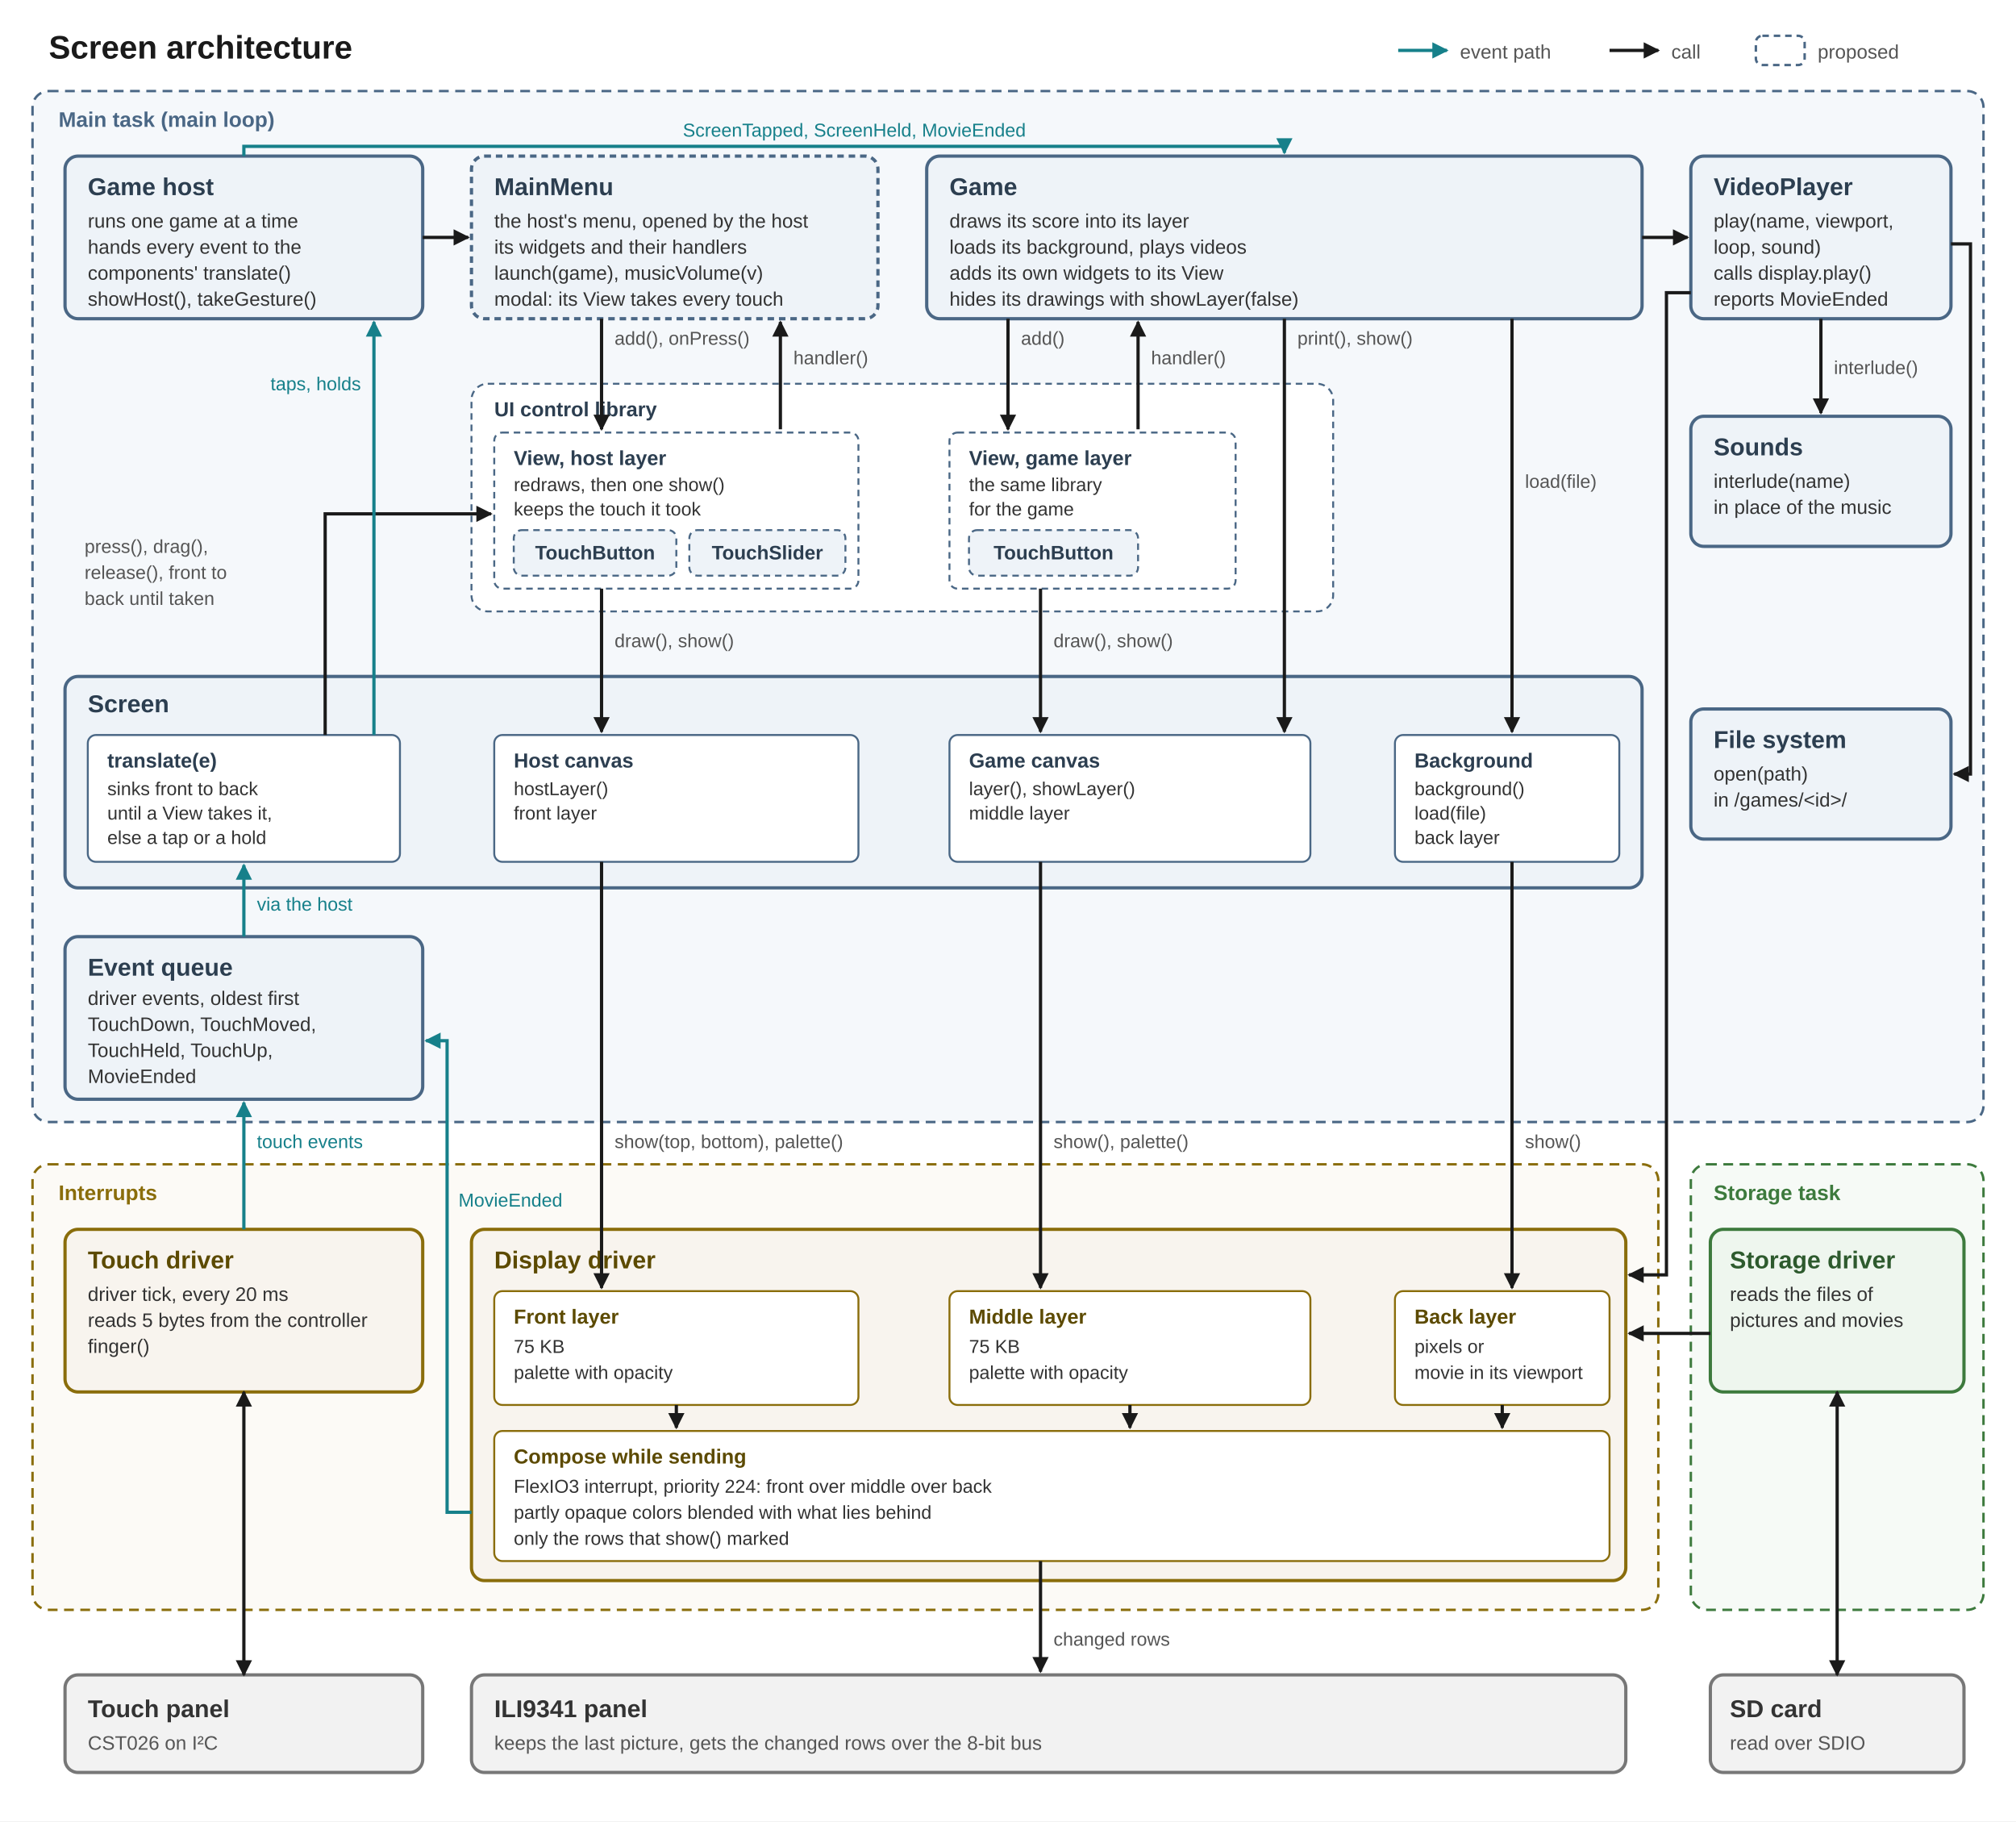
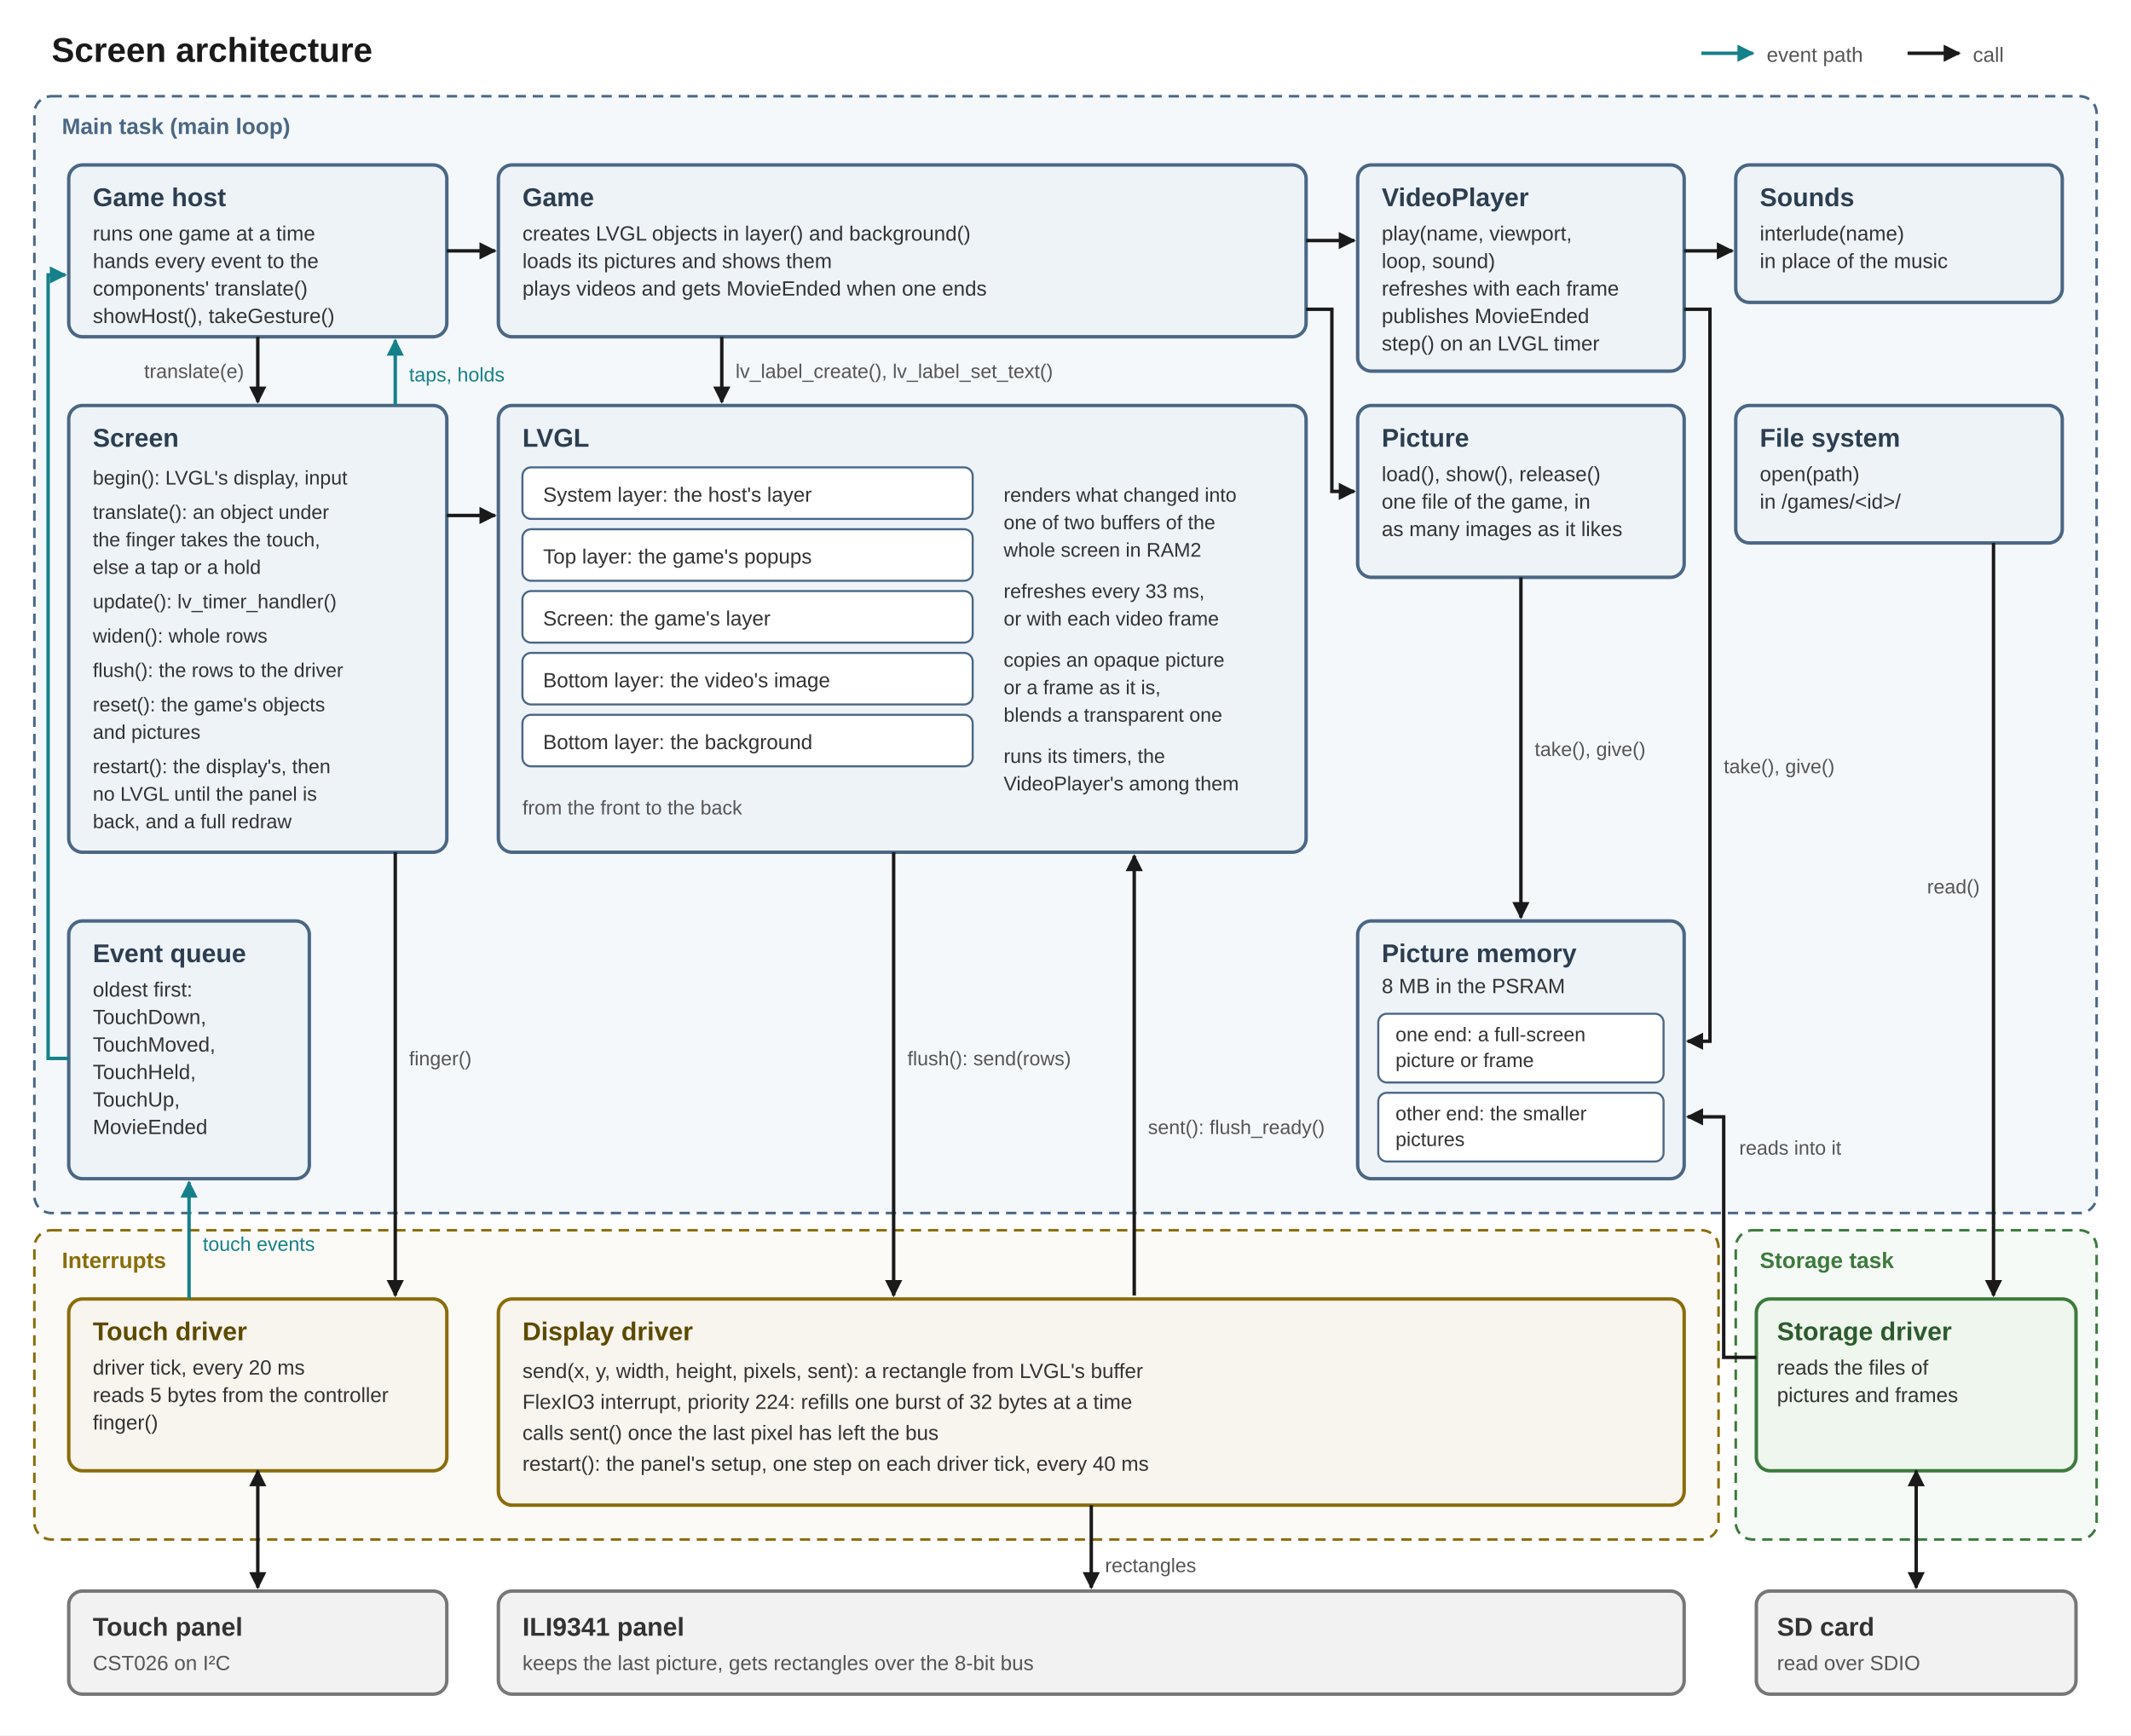
- <svg xmlns="http://www.w3.org/2000/svg" viewBox="0 0 1240 1120" font-family="Segoe UI, Arial, sans-serif">
+ <svg xmlns="http://www.w3.org/2000/svg" viewBox="0 0 1240 1010" font-family="Segoe UI, Arial, sans-serif">
  <defs>
    <marker id="ev" viewBox="0 0 10 10" refX="9" refY="5" markerWidth="5" markerHeight="5" orient="auto-start-reverse">
      <path d="M0 0 L10 5 L0 10 z" fill="#16808a" />
    </marker>
    <marker id="call" viewBox="0 0 10 10" refX="9" refY="5" markerWidth="5" markerHeight="5" orient="auto-start-reverse">
      <path d="M0 0 L10 5 L0 10 z" fill="#1a1a1a" />
    </marker>
  </defs>
-   <rect x="0" y="0" width="1240" height="1120" fill="#ffffff" />
+   <rect x="0" y="0" width="1240" height="1010" fill="#ffffff" />
  <text x="30" y="36" font-size="20" font-weight="700" fill="#1a1a1a">Screen architecture</text>
-   <line x1="860" y1="31" x2="890" y2="31" stroke="#16808a" stroke-width="2" marker-end="url(#ev)" />
-   <text x="898" y="36" font-size="12" fill="#555">event path</text>
-   <line x1="990" y1="31" x2="1020" y2="31" stroke="#1a1a1a" stroke-width="2" marker-end="url(#call)" />
-   <text x="1028" y="36" font-size="12" fill="#555">call</text>
-   <rect x="1080" y="22" width="30" height="18" rx="4" fill="#ffffff" stroke="#4a6785" stroke-width="1.5" stroke-dasharray="4 3" />
-   <text x="1118" y="36" font-size="12" fill="#555">proposed</text>
-   <rect x="20" y="56" width="1200" height="634" rx="10" fill="#f5f8fb" stroke="#4a6785" stroke-width="1.5" stroke-dasharray="6 4" />
+   <line x1="990" y1="31" x2="1020" y2="31" stroke="#16808a" stroke-width="2" marker-end="url(#ev)" />
+   <text x="1028" y="36" font-size="12" fill="#555">event path</text>
+   <line x1="1110" y1="31" x2="1140" y2="31" stroke="#1a1a1a" stroke-width="2" marker-end="url(#call)" />
+   <text x="1148" y="36" font-size="12" fill="#555">call</text>
+   <rect x="20" y="56" width="1200" height="650" rx="10" fill="#f5f8fb" stroke="#4a6785" stroke-width="1.5" stroke-dasharray="6 4" />
  <text x="36" y="78" font-size="13" font-weight="700" fill="#4a6785">Main task (main loop)</text>
  <rect x="40" y="96" width="220" height="100" rx="8" fill="#eef3f8" stroke="#4a6785" stroke-width="2" />
  <text x="54" y="120" font-size="15" font-weight="700" fill="#2c3e50">Game host</text>
  <text x="54" y="140" font-size="12" fill="#333">runs one game at a time</text>
  <text x="54" y="156" font-size="12" fill="#333">hands every event to the</text>
  <text x="54" y="172" font-size="12" fill="#333">components' translate()</text>
  <text x="54" y="188" font-size="12" fill="#333">showHost(), takeGesture()</text>
-   <rect x="290" y="96" width="250" height="100" rx="8" fill="#eef3f8" stroke="#4a6785" stroke-width="2" stroke-dasharray="4 3" />
-   <text x="304" y="120" font-size="15" font-weight="700" fill="#2c3e50">MainMenu</text>
-   <text x="304" y="140" font-size="12" fill="#333">the host's menu, opened by the host</text>
-   <text x="304" y="156" font-size="12" fill="#333">its widgets and their handlers</text>
-   <text x="304" y="172" font-size="12" fill="#333">launch(game), musicVolume(v)</text>
-   <text x="304" y="188" font-size="12" fill="#333">modal: its View takes every touch</text>
-   <rect x="570" y="96" width="440" height="100" rx="8" fill="#eef3f8" stroke="#4a6785" stroke-width="2" />
-   <text x="584" y="120" font-size="15" font-weight="700" fill="#2c3e50">Game</text>
-   <text x="584" y="140" font-size="12" fill="#333">draws its score into its layer</text>
-   <text x="584" y="156" font-size="12" fill="#333">loads its background, plays videos</text>
-   <text x="584" y="172" font-size="12" fill="#333">adds its own widgets to its View</text>
-   <text x="584" y="188" font-size="12" fill="#333">hides its drawings with showLayer(false)</text>
-   <rect x="1040" y="96" width="160" height="100" rx="8" fill="#eef3f8" stroke="#4a6785" stroke-width="2" />
-   <text x="1054" y="120" font-size="15" font-weight="700" fill="#2c3e50">VideoPlayer</text>
-   <text x="1054" y="140" font-size="12" fill="#333">play(name, viewport,</text>
-   <text x="1054" y="156" font-size="12" fill="#333">loop, sound)</text>
-   <text x="1054" y="172" font-size="12" fill="#333">calls display.play()</text>
-   <text x="1054" y="188" font-size="12" fill="#333">reports MovieEnded</text>
-   <rect x="290" y="236" width="530" height="140" rx="10" fill="#ffffff" stroke="#4a6785" stroke-width="1.2" stroke-dasharray="4 3" />
-   <text x="304" y="256" font-size="12.5" font-weight="700" fill="#2c3e50">UI control library</text>
-   <rect x="304" y="266" width="224" height="96" rx="5" fill="#ffffff" stroke="#4a6785" stroke-width="1.2" stroke-dasharray="4 3" />
-   <text x="316" y="286" font-size="12.5" font-weight="700" fill="#2c3e50">View, host layer</text>
-   <text x="316" y="302" font-size="11.5" fill="#333">redraws, then one show()</text>
-   <text x="316" y="317" font-size="11.5" fill="#333">keeps the touch it took</text>
-   <rect x="316" y="326" width="100" height="28" rx="5" fill="#eef3f8" stroke="#4a6785" stroke-width="1.2" stroke-dasharray="4 3" />
-   <text x="366" y="344" text-anchor="middle" font-size="12" font-weight="700" fill="#2c3e50">TouchButton</text>
-   <rect x="424" y="326" width="96" height="28" rx="5" fill="#eef3f8" stroke="#4a6785" stroke-width="1.2" stroke-dasharray="4 3" />
-   <text x="472" y="344" text-anchor="middle" font-size="12" font-weight="700" fill="#2c3e50">TouchSlider</text>
-   <rect x="584" y="266" width="176" height="96" rx="5" fill="#ffffff" stroke="#4a6785" stroke-width="1.2" stroke-dasharray="4 3" />
-   <text x="596" y="286" font-size="12.5" font-weight="700" fill="#2c3e50">View, game layer</text>
-   <text x="596" y="302" font-size="11.5" fill="#333">the same library</text>
-   <text x="596" y="317" font-size="11.5" fill="#333">for the game</text>
-   <rect x="596" y="326" width="104" height="28" rx="5" fill="#eef3f8" stroke="#4a6785" stroke-width="1.2" stroke-dasharray="4 3" />
-   <text x="648" y="344" text-anchor="middle" font-size="12" font-weight="700" fill="#2c3e50">TouchButton</text>
-   <rect x="1040" y="256" width="160" height="80" rx="8" fill="#eef3f8" stroke="#4a6785" stroke-width="2" />
-   <text x="1054" y="280" font-size="15" font-weight="700" fill="#2c3e50">Sounds</text>
-   <text x="1054" y="300" font-size="12" fill="#333">interlude(name)</text>
-   <text x="1054" y="316" font-size="12" fill="#333">in place of the music</text>
-   <rect x="40" y="416" width="970" height="130" rx="8" fill="#eef3f8" stroke="#4a6785" stroke-width="2" />
-   <text x="54" y="438" font-size="15" font-weight="700" fill="#2c3e50">Screen</text>
-   <rect x="54" y="452" width="192" height="78" rx="5" fill="#ffffff" stroke="#4a6785" stroke-width="1.2" />
-   <text x="66" y="472" font-size="12.5" font-weight="700" fill="#2c3e50">translate(e)</text>
-   <text x="66" y="489" font-size="11.5" fill="#333">sinks front to back</text>
-   <text x="66" y="504" font-size="11.5" fill="#333">until a View takes it,</text>
-   <text x="66" y="519" font-size="11.5" fill="#333">else a tap or a hold</text>
-   <rect x="304" y="452" width="224" height="78" rx="5" fill="#ffffff" stroke="#4a6785" stroke-width="1.2" />
-   <text x="316" y="472" font-size="12.5" font-weight="700" fill="#2c3e50">Host canvas</text>
-   <text x="316" y="489" font-size="11.5" fill="#333">hostLayer()</text>
-   <text x="316" y="504" font-size="11.5" fill="#333">front layer</text>
-   <rect x="584" y="452" width="222" height="78" rx="5" fill="#ffffff" stroke="#4a6785" stroke-width="1.2" />
-   <text x="596" y="472" font-size="12.5" font-weight="700" fill="#2c3e50">Game canvas</text>
-   <text x="596" y="489" font-size="11.5" fill="#333">layer(), showLayer()</text>
-   <text x="596" y="504" font-size="11.5" fill="#333">middle layer</text>
-   <rect x="858" y="452" width="138" height="78" rx="5" fill="#ffffff" stroke="#4a6785" stroke-width="1.2" />
-   <text x="870" y="472" font-size="12.5" font-weight="700" fill="#2c3e50">Background</text>
-   <text x="870" y="489" font-size="11.5" fill="#333">background()</text>
-   <text x="870" y="504" font-size="11.5" fill="#333">load(file)</text>
-   <text x="870" y="519" font-size="11.5" fill="#333">back layer</text>
-   <rect x="1040" y="436" width="160" height="80" rx="8" fill="#eef3f8" stroke="#4a6785" stroke-width="2" />
-   <text x="1054" y="460" font-size="15" font-weight="700" fill="#2c3e50">File system</text>
-   <text x="1054" y="480" font-size="12" fill="#333">open(path)</text>
-   <text x="1054" y="496" font-size="12" fill="#333">in /games/&lt;id&gt;/</text>
-   <rect x="40" y="576" width="220" height="100" rx="8" fill="#eef3f8" stroke="#4a6785" stroke-width="2" />
-   <text x="54" y="600" font-size="15" font-weight="700" fill="#2c3e50">Event queue</text>
-   <text x="54" y="618" font-size="12" fill="#333">driver events, oldest first</text>
-   <text x="54" y="634" font-size="12" fill="#333">TouchDown, TouchMoved,</text>
-   <text x="54" y="650" font-size="12" fill="#333">TouchHeld, TouchUp,</text>
-   <text x="54" y="666" font-size="12" fill="#333">MovieEnded</text>
-   <rect x="20" y="716" width="1000" height="274" rx="10" fill="#fcfaf6" stroke="#8a6d0b" stroke-width="1.5" stroke-dasharray="6 4" />
+   <rect x="290" y="96" width="470" height="100" rx="8" fill="#eef3f8" stroke="#4a6785" stroke-width="2" />
+   <text x="304" y="120" font-size="15" font-weight="700" fill="#2c3e50">Game</text>
+   <text x="304" y="140" font-size="12" fill="#333">creates LVGL objects in layer() and background()</text>
+   <text x="304" y="156" font-size="12" fill="#333">loads its pictures and shows them</text>
+   <text x="304" y="172" font-size="12" fill="#333">plays videos and gets MovieEnded when one ends</text>
+   <rect x="790" y="96" width="190" height="120" rx="8" fill="#eef3f8" stroke="#4a6785" stroke-width="2" />
+   <text x="804" y="120" font-size="15" font-weight="700" fill="#2c3e50">VideoPlayer</text>
+   <text x="804" y="140" font-size="12" fill="#333">play(name, viewport,</text>
+   <text x="804" y="156" font-size="12" fill="#333">loop, sound)</text>
+   <text x="804" y="172" font-size="12" fill="#333">refreshes with each frame</text>
+   <text x="804" y="188" font-size="12" fill="#333">publishes MovieEnded</text>
+   <text x="804" y="204" font-size="12" fill="#333">step() on an LVGL timer</text>
+   <rect x="1010" y="96" width="190" height="80" rx="8" fill="#eef3f8" stroke="#4a6785" stroke-width="2" />
+   <text x="1024" y="120" font-size="15" font-weight="700" fill="#2c3e50">Sounds</text>
+   <text x="1024" y="140" font-size="12" fill="#333">interlude(name)</text>
+   <text x="1024" y="156" font-size="12" fill="#333">in place of the music</text>
+   <rect x="40" y="236" width="220" height="260" rx="8" fill="#eef3f8" stroke="#4a6785" stroke-width="2" />
+   <text x="54" y="260" font-size="15" font-weight="700" fill="#2c3e50">Screen</text>
+   <text x="54" y="282" font-size="11.5" fill="#333">begin(): LVGL's display, input</text>
+   <text x="54" y="302" font-size="11.5" fill="#333">translate(): an object under</text>
+   <text x="54" y="318" font-size="11.5" fill="#333">the finger takes the touch,</text>
+   <text x="54" y="334" font-size="11.5" fill="#333">else a tap or a hold</text>
+   <text x="54" y="354" font-size="11.5" fill="#333">update(): lv_timer_handler()</text>
+   <text x="54" y="374" font-size="11.5" fill="#333">widen(): whole rows</text>
+   <text x="54" y="394" font-size="11.5" fill="#333">flush(): the rows to the driver</text>
+   <text x="54" y="414" font-size="11.5" fill="#333">reset(): the game's objects</text>
+   <text x="54" y="430" font-size="11.5" fill="#333">and pictures</text>
+   <text x="54" y="450" font-size="11.5" fill="#333">restart(): the display's, then</text>
+   <text x="54" y="466" font-size="11.5" fill="#333">no LVGL until the panel is</text>
+   <text x="54" y="482" font-size="11.5" fill="#333">back, and a full redraw</text>
+   <rect x="290" y="236" width="470" height="260" rx="8" fill="#eef3f8" stroke="#4a6785" stroke-width="2" />
+   <text x="304" y="260" font-size="15" font-weight="700" fill="#2c3e50">LVGL</text>
+   <rect x="304" y="272" width="262" height="30" rx="5" fill="#ffffff" stroke="#4a6785" stroke-width="1.2" />
+   <text x="316" y="292" font-size="12" fill="#333">System layer: the host's layer</text>
+   <rect x="304" y="308" width="262" height="30" rx="5" fill="#ffffff" stroke="#4a6785" stroke-width="1.2" />
+   <text x="316" y="328" font-size="12" fill="#333">Top layer: the game's popups</text>
+   <rect x="304" y="344" width="262" height="30" rx="5" fill="#ffffff" stroke="#4a6785" stroke-width="1.2" />
+   <text x="316" y="364" font-size="12" fill="#333">Screen: the game's layer</text>
+   <rect x="304" y="380" width="262" height="30" rx="5" fill="#ffffff" stroke="#4a6785" stroke-width="1.2" />
+   <text x="316" y="400" font-size="12" fill="#333">Bottom layer: the video's image</text>
+   <rect x="304" y="416" width="262" height="30" rx="5" fill="#ffffff" stroke="#4a6785" stroke-width="1.2" />
+   <text x="316" y="436" font-size="12" fill="#333">Bottom layer: the background</text>
+   <text x="304" y="474" font-size="11.5" fill="#555">from the front to the back</text>
+   <text x="584" y="292" font-size="11.5" fill="#333">renders what changed into</text>
+   <text x="584" y="308" font-size="11.5" fill="#333">one of two buffers of the</text>
+   <text x="584" y="324" font-size="11.5" fill="#333">whole screen in RAM2</text>
+   <text x="584" y="348" font-size="11.5" fill="#333" data-fig="t_refr">refreshes every 33 ms,</text>
+   <text x="584" y="364" font-size="11.5" fill="#333">or with each video frame</text>
+   <text x="584" y="388" font-size="11.5" fill="#333">copies an opaque picture</text>
+   <text x="584" y="404" font-size="11.5" fill="#333">or a frame as it is,</text>
+   <text x="584" y="420" font-size="11.5" fill="#333">blends a transparent one</text>
+   <text x="584" y="444" font-size="11.5" fill="#333">runs its timers, the</text>
+   <text x="584" y="460" font-size="11.5" fill="#333">VideoPlayer's among them</text>
+   <rect x="790" y="236" width="190" height="100" rx="8" fill="#eef3f8" stroke="#4a6785" stroke-width="2" />
+   <text x="804" y="260" font-size="15" font-weight="700" fill="#2c3e50">Picture</text>
+   <text x="804" y="280" font-size="12" fill="#333">load(), show(), release()</text>
+   <text x="804" y="296" font-size="12" fill="#333">one file of the game, in</text>
+   <text x="804" y="312" font-size="12" fill="#333">as many images as it likes</text>
+   <rect x="1010" y="236" width="190" height="80" rx="8" fill="#eef3f8" stroke="#4a6785" stroke-width="2" />
+   <text x="1024" y="260" font-size="15" font-weight="700" fill="#2c3e50">File system</text>
+   <text x="1024" y="280" font-size="12" fill="#333">open(path)</text>
+   <text x="1024" y="296" font-size="12" fill="#333">in /games/&lt;id&gt;/</text>
+   <rect x="40" y="536" width="140" height="150" rx="8" fill="#eef3f8" stroke="#4a6785" stroke-width="2" />
+   <text x="54" y="560" font-size="15" font-weight="700" fill="#2c3e50">Event queue</text>
+   <text x="54" y="580" font-size="12" fill="#333">oldest first:</text>
+   <text x="54" y="596" font-size="12" fill="#333">TouchDown,</text>
+   <text x="54" y="612" font-size="12" fill="#333">TouchMoved,</text>
+   <text x="54" y="628" font-size="12" fill="#333">TouchHeld,</text>
+   <text x="54" y="644" font-size="12" fill="#333">TouchUp,</text>
+   <text x="54" y="660" font-size="12" fill="#333">MovieEnded</text>
+   <rect x="790" y="536" width="190" height="150" rx="8" fill="#eef3f8" stroke="#4a6785" stroke-width="2" />
+   <text x="804" y="560" font-size="15" font-weight="700" fill="#2c3e50">Picture memory</text>
+   <text x="804" y="578" font-size="12" fill="#333" data-fig="b_pictures">8 MB in the PSRAM</text>
+   <rect x="802" y="590" width="166" height="40" rx="5" fill="#ffffff" stroke="#4a6785" stroke-width="1.2" />
+   <text x="812" y="606" font-size="11.5" fill="#333">one end: a full-screen</text>
+   <text x="812" y="621" font-size="11.5" fill="#333">picture or frame</text>
+   <rect x="802" y="636" width="166" height="40" rx="5" fill="#ffffff" stroke="#4a6785" stroke-width="1.2" />
+   <text x="812" y="652" font-size="11.5" fill="#333">other end: the smaller</text>
+   <text x="812" y="667" font-size="11.5" fill="#333">pictures</text>
+   <rect x="20" y="716" width="980" height="180" rx="10" fill="#fcfaf6" stroke="#8a6d0b" stroke-width="1.5" stroke-dasharray="6 4" />
  <text x="36" y="738" font-size="13" font-weight="700" fill="#8a6d0b">Interrupts</text>
  <rect x="40" y="756" width="220" height="100" rx="8" fill="#f8f4ee" stroke="#8a6d0b" stroke-width="2" />
  <text x="54" y="780" font-size="15" font-weight="700" fill="#5c4a00">Touch driver</text>
  <text x="54" y="800" font-size="12" fill="#333" data-fig="t_ttick">driver tick, every 20 ms</text>
  <text x="54" y="816" font-size="12" fill="#333" data-fig="n_touch_data">reads 5 bytes from the controller</text>
  <text x="54" y="832" font-size="12" fill="#333">finger()</text>
-   <rect x="290" y="756" width="710" height="216" rx="8" fill="#f8f4ee" stroke="#8a6d0b" stroke-width="2" />
+   <rect x="290" y="756" width="690" height="120" rx="8" fill="#f8f4ee" stroke="#8a6d0b" stroke-width="2" />
  <text x="304" y="780" font-size="15" font-weight="700" fill="#5c4a00">Display driver</text>
-   <rect x="304" y="794" width="224" height="70" rx="5" fill="#ffffff" stroke="#8a6d0b" stroke-width="1.2" />
-   <text x="316" y="814" font-size="12.5" font-weight="700" fill="#5c4a00">Front layer</text>
-   <text x="316" y="832" font-size="11.5" fill="#333" data-fig="b_layer">75 KB</text>
-   <text x="316" y="848" font-size="11.5" fill="#333">palette with opacity</text>
-   <rect x="584" y="794" width="222" height="70" rx="5" fill="#ffffff" stroke="#8a6d0b" stroke-width="1.2" />
-   <text x="596" y="814" font-size="12.5" font-weight="700" fill="#5c4a00">Middle layer</text>
-   <text x="596" y="832" font-size="11.5" fill="#333" data-fig="b_layer">75 KB</text>
-   <text x="596" y="848" font-size="11.5" fill="#333">palette with opacity</text>
-   <rect x="858" y="794" width="132" height="70" rx="5" fill="#ffffff" stroke="#8a6d0b" stroke-width="1.2" />
-   <text x="870" y="814" font-size="12.5" font-weight="700" fill="#5c4a00">Back layer</text>
-   <text x="870" y="832" font-size="11.5" fill="#333">pixels or</text>
-   <text x="870" y="848" font-size="11.5" fill="#333">movie in its viewport</text>
-   <rect x="304" y="880" width="686" height="80" rx="5" fill="#ffffff" stroke="#8a6d0b" stroke-width="1.2" />
-   <text x="316" y="900" font-size="12.5" font-weight="700" fill="#5c4a00">Compose while sending</text>
-   <text x="316" y="918" font-size="11.5" fill="#333">FlexIO3 interrupt, priority 224: front over middle over back</text>
-   <text x="316" y="934" font-size="11.5" fill="#333">partly opaque colors blended with what lies behind</text>
-   <text x="316" y="950" font-size="11.5" fill="#333">only the rows that show() marked</text>
-   <rect x="1040" y="716" width="180" height="274" rx="10" fill="#f6faf6" stroke="#3d7a3d" stroke-width="1.5" stroke-dasharray="6 4" />
-   <text x="1054" y="738" font-size="13" font-weight="700" fill="#3d7a3d">Storage task</text>
-   <rect x="1052" y="756" width="156" height="100" rx="8" fill="#eef6ee" stroke="#3d7a3d" stroke-width="2" />
-   <text x="1064" y="780" font-size="15" font-weight="700" fill="#2d5a2d">Storage driver</text>
-   <text x="1064" y="800" font-size="12" fill="#333">reads the files of</text>
-   <text x="1064" y="816" font-size="12" fill="#333">pictures and movies</text>
-   <rect x="40" y="1030" width="220" height="60" rx="8" fill="#f2f2f2" stroke="#777" stroke-width="2" />
-   <text x="54" y="1056" font-size="15" font-weight="700" fill="#333">Touch panel</text>
-   <text x="54" y="1076" font-size="12" fill="#555">CST026 on I²C</text>
-   <rect x="290" y="1030" width="710" height="60" rx="8" fill="#f2f2f2" stroke="#777" stroke-width="2" />
-   <text x="304" y="1056" font-size="15" font-weight="700" fill="#333">ILI9341 panel</text>
-   <text x="304" y="1076" font-size="12" fill="#555">keeps the last picture, gets the changed rows over the 8-bit bus</text>
-   <rect x="1052" y="1030" width="156" height="60" rx="8" fill="#f2f2f2" stroke="#777" stroke-width="2" />
-   <text x="1064" y="1056" font-size="15" font-weight="700" fill="#333">SD card</text>
-   <text x="1064" y="1076" font-size="12" fill="#555">read over SDIO</text>
+   <text x="304" y="802" font-size="12" fill="#333">send(x, y, width, height, pixels, sent): a rectangle from LVGL's buffer</text>
+   <text x="304" y="820" font-size="12" fill="#333" data-fig="n_burst">FlexIO3 interrupt, priority 224: refills one burst of 32 bytes at a time</text>
+   <text x="304" y="838" font-size="12" fill="#333">calls sent() once the last pixel has left the bus</text>
+   <text x="304" y="856" font-size="12" fill="#333" data-fig="t_dtick">restart(): the panel's setup, one step on each driver tick, every 40 ms</text>
+   <rect x="1010" y="716" width="210" height="180" rx="10" fill="#f6faf6" stroke="#3d7a3d" stroke-width="1.5" stroke-dasharray="6 4" />
+   <text x="1024" y="738" font-size="13" font-weight="700" fill="#3d7a3d">Storage task</text>
+   <rect x="1022" y="756" width="186" height="100" rx="8" fill="#eef6ee" stroke="#3d7a3d" stroke-width="2" />
+   <text x="1034" y="780" font-size="15" font-weight="700" fill="#2d5a2d">Storage driver</text>
+   <text x="1034" y="800" font-size="12" fill="#333">reads the files of</text>
+   <text x="1034" y="816" font-size="12" fill="#333">pictures and frames</text>
+   <rect x="40" y="926" width="220" height="60" rx="8" fill="#f2f2f2" stroke="#777" stroke-width="2" />
+   <text x="54" y="952" font-size="15" font-weight="700" fill="#333">Touch panel</text>
+   <text x="54" y="972" font-size="12" fill="#555">CST026 on I²C</text>
+   <rect x="290" y="926" width="690" height="60" rx="8" fill="#f2f2f2" stroke="#777" stroke-width="2" />
+   <text x="304" y="952" font-size="15" font-weight="700" fill="#333">ILI9341 panel</text>
+   <text x="304" y="972" font-size="12" fill="#555">keeps the last picture, gets rectangles over the 8-bit bus</text>
+   <rect x="1022" y="926" width="186" height="60" rx="8" fill="#f2f2f2" stroke="#777" stroke-width="2" />
+   <text x="1034" y="952" font-size="15" font-weight="700" fill="#333">SD card</text>
+   <text x="1034" y="972" font-size="12" fill="#555">read over SDIO</text>
  <line x1="260" y1="146" x2="288" y2="146" stroke="#1a1a1a" stroke-width="2" marker-end="url(#call)" />
-   <line x1="370" y1="196" x2="370" y2="264" stroke="#1a1a1a" stroke-width="2" marker-end="url(#call)" />
-   <text x="378" y="212" font-size="11.5" fill="#555">add(), onPress()</text>
-   <line x1="620" y1="196" x2="620" y2="264" stroke="#1a1a1a" stroke-width="2" marker-end="url(#call)" />
-   <text x="628" y="212" font-size="11.5" fill="#555">add()</text>
-   <line x1="790" y1="196" x2="790" y2="450" stroke="#1a1a1a" stroke-width="2" marker-end="url(#call)" />
-   <text x="798" y="212" font-size="11.5" fill="#555">print(), show()</text>
-   <line x1="930" y1="196" x2="930" y2="450" stroke="#1a1a1a" stroke-width="2" marker-end="url(#call)" />
-   <text x="938" y="300" font-size="11.5" fill="#555">load(file)</text>
-   <line x1="1010" y1="146" x2="1038" y2="146" stroke="#1a1a1a" stroke-width="2" marker-end="url(#call)" />
-   <line x1="1120" y1="196" x2="1120" y2="254" stroke="#1a1a1a" stroke-width="2" marker-end="url(#call)" />
-   <text x="1128" y="230" font-size="11.5" fill="#555">interlude()</text>
-   <path d="M1200 150 H1212 V476 H1202" fill="none" stroke="#1a1a1a" stroke-width="2" marker-end="url(#call)" />
-   <path d="M1040 180 H1025 V784 H1002" fill="none" stroke="#1a1a1a" stroke-width="2" marker-end="url(#call)" />
-   <line x1="370" y1="362" x2="370" y2="450" stroke="#1a1a1a" stroke-width="2" marker-end="url(#call)" />
-   <text x="378" y="398" font-size="11.5" fill="#555">draw(), show()</text>
-   <line x1="640" y1="362" x2="640" y2="450" stroke="#1a1a1a" stroke-width="2" marker-end="url(#call)" />
-   <text x="648" y="398" font-size="11.5" fill="#555">draw(), show()</text>
-   <line x1="370" y1="530" x2="370" y2="792" stroke="#1a1a1a" stroke-width="2" marker-end="url(#call)" />
-   <text x="378" y="706" font-size="11.5" fill="#555">show(top, bottom), palette()</text>
-   <line x1="640" y1="530" x2="640" y2="792" stroke="#1a1a1a" stroke-width="2" marker-end="url(#call)" />
-   <text x="648" y="706" font-size="11.5" fill="#555">show(), palette()</text>
-   <line x1="930" y1="530" x2="930" y2="792" stroke="#1a1a1a" stroke-width="2" marker-end="url(#call)" />
-   <text x="938" y="706" font-size="11.5" fill="#555">show()</text>
-   <line x1="416" y1="864" x2="416" y2="878" stroke="#1a1a1a" stroke-width="2" marker-end="url(#call)" />
-   <line x1="695" y1="864" x2="695" y2="878" stroke="#1a1a1a" stroke-width="2" marker-end="url(#call)" />
-   <line x1="924" y1="864" x2="924" y2="878" stroke="#1a1a1a" stroke-width="2" marker-end="url(#call)" />
-   <line x1="640" y1="960" x2="640" y2="1028" stroke="#1a1a1a" stroke-width="2" marker-end="url(#call)" />
-   <text x="648" y="1012" font-size="11.5" fill="#555">changed rows</text>
-   <line x1="1052" y1="820" x2="1002" y2="820" stroke="#1a1a1a" stroke-width="2" marker-end="url(#call)" />
-   <line x1="1130" y1="856" x2="1130" y2="1030" stroke="#1a1a1a" stroke-width="2" marker-start="url(#call)" marker-end="url(#call)" />
-   <line x1="150" y1="856" x2="150" y2="1030" stroke="#1a1a1a" stroke-width="2" marker-start="url(#call)" marker-end="url(#call)" />
-   <line x1="150" y1="756" x2="150" y2="678" stroke="#16808a" stroke-width="2" marker-end="url(#ev)" />
-   <text x="158" y="706" font-size="11.5" fill="#16808a">touch events</text>
-   <path d="M290 930 H275 V640 H262" fill="none" stroke="#16808a" stroke-width="2" marker-end="url(#ev)" />
-   <text x="282" y="742" font-size="11.5" fill="#16808a">MovieEnded</text>
-   <line x1="150" y1="576" x2="150" y2="532" stroke="#16808a" stroke-width="2" marker-end="url(#ev)" />
-   <text x="158" y="560" font-size="11.5" fill="#16808a">via the host</text>
-   <path d="M200 452 V316 H302" fill="none" stroke="#1a1a1a" stroke-width="2" marker-end="url(#call)" />
-   <text x="52" y="340" font-size="11.5" fill="#555">press(), drag(),</text>
-   <text x="52" y="356" font-size="11.5" fill="#555">release(), front to</text>
-   <text x="52" y="372" font-size="11.5" fill="#555">back until taken</text>
-   <line x1="480" y1="264" x2="480" y2="198" stroke="#1a1a1a" stroke-width="2" marker-end="url(#call)" />
-   <text x="488" y="224" font-size="11.5" fill="#555">handler()</text>
-   <line x1="700" y1="264" x2="700" y2="198" stroke="#1a1a1a" stroke-width="2" marker-end="url(#call)" />
-   <text x="708" y="224" font-size="11.5" fill="#555">handler()</text>
-   <line x1="230" y1="452" x2="230" y2="198" stroke="#16808a" stroke-width="2" marker-end="url(#ev)" />
-   <text x="222" y="240" text-anchor="end" font-size="11.5" fill="#16808a">taps, holds</text>
-   <path d="M150 96 V90 H790 V94" fill="none" stroke="#16808a" stroke-width="2" marker-end="url(#ev)" />
-   <text x="420" y="84" font-size="11.5" fill="#16808a">ScreenTapped, ScreenHeld, MovieEnded</text>
+   <line x1="150" y1="196" x2="150" y2="234" stroke="#1a1a1a" stroke-width="2" marker-end="url(#call)" />
+   <text x="142" y="220" text-anchor="end" font-size="11.5" fill="#555">translate(e)</text>
+   <line x1="420" y1="196" x2="420" y2="234" stroke="#1a1a1a" stroke-width="2" marker-end="url(#call)" />
+   <text x="428" y="220" font-size="11.5" fill="#555">lv_label_create(), lv_label_set_text()</text>
+   <line x1="760" y1="140" x2="788" y2="140" stroke="#1a1a1a" stroke-width="2" marker-end="url(#call)" />
+   <path d="M760 180 H775 V286 H788" fill="none" stroke="#1a1a1a" stroke-width="2" marker-end="url(#call)" />
+   <line x1="980" y1="146" x2="1008" y2="146" stroke="#1a1a1a" stroke-width="2" marker-end="url(#call)" />
+   <line x1="260" y1="300" x2="288" y2="300" stroke="#1a1a1a" stroke-width="2" marker-end="url(#call)" />
+   <line x1="885" y1="336" x2="885" y2="534" stroke="#1a1a1a" stroke-width="2" marker-end="url(#call)" />
+   <text x="893" y="440" font-size="11.5" fill="#555">take(), give()</text>
+   <path d="M980 180 H995 V606 H982" fill="none" stroke="#1a1a1a" stroke-width="2" marker-end="url(#call)" />
+   <text x="1003" y="450" font-size="11.5" fill="#555">take(), give()</text>
+   <line x1="520" y1="496" x2="520" y2="754" stroke="#1a1a1a" stroke-width="2" marker-end="url(#call)" />
+   <text x="528" y="620" font-size="11.5" fill="#555">flush(): send(rows)</text>
+   <line x1="660" y1="754" x2="660" y2="498" stroke="#1a1a1a" stroke-width="2" marker-end="url(#call)" />
+   <text x="668" y="660" font-size="11.5" fill="#555">sent(): flush_ready()</text>
+   <line x1="230" y1="496" x2="230" y2="754" stroke="#1a1a1a" stroke-width="2" marker-end="url(#call)" />
+   <text x="238" y="620" font-size="11.5" fill="#555">finger()</text>
+   <line x1="150" y1="856" x2="150" y2="924" stroke="#1a1a1a" stroke-width="2" marker-start="url(#call)" marker-end="url(#call)" />
+   <line x1="635" y1="876" x2="635" y2="924" stroke="#1a1a1a" stroke-width="2" marker-end="url(#call)" />
+   <text x="643" y="915" font-size="11.5" fill="#555">rectangles</text>
+   <path d="M1160 316 V754" fill="none" stroke="#1a1a1a" stroke-width="2" marker-end="url(#call)" />
+   <text x="1152" y="520" text-anchor="end" font-size="11.5" fill="#555">read()</text>
+   <path d="M1022 790 H1003 V650 H982" fill="none" stroke="#1a1a1a" stroke-width="2" marker-end="url(#call)" />
+   <text x="1012" y="672" font-size="11.5" fill="#555">reads into it</text>
+   <line x1="1115" y1="856" x2="1115" y2="924" stroke="#1a1a1a" stroke-width="2" marker-start="url(#call)" marker-end="url(#call)" />
+   <line x1="110" y1="756" x2="110" y2="688" stroke="#16808a" stroke-width="2" marker-end="url(#ev)" />
+   <text x="118" y="728" font-size="11.5" fill="#16808a">touch events</text>
+   <path d="M40 616 H28 V160 H38" fill="none" stroke="#16808a" stroke-width="2" marker-end="url(#ev)" />
+   <line x1="230" y1="236" x2="230" y2="198" stroke="#16808a" stroke-width="2" marker-end="url(#ev)" />
+   <text x="238" y="222" font-size="11.5" fill="#16808a">taps, holds</text>
</svg>
